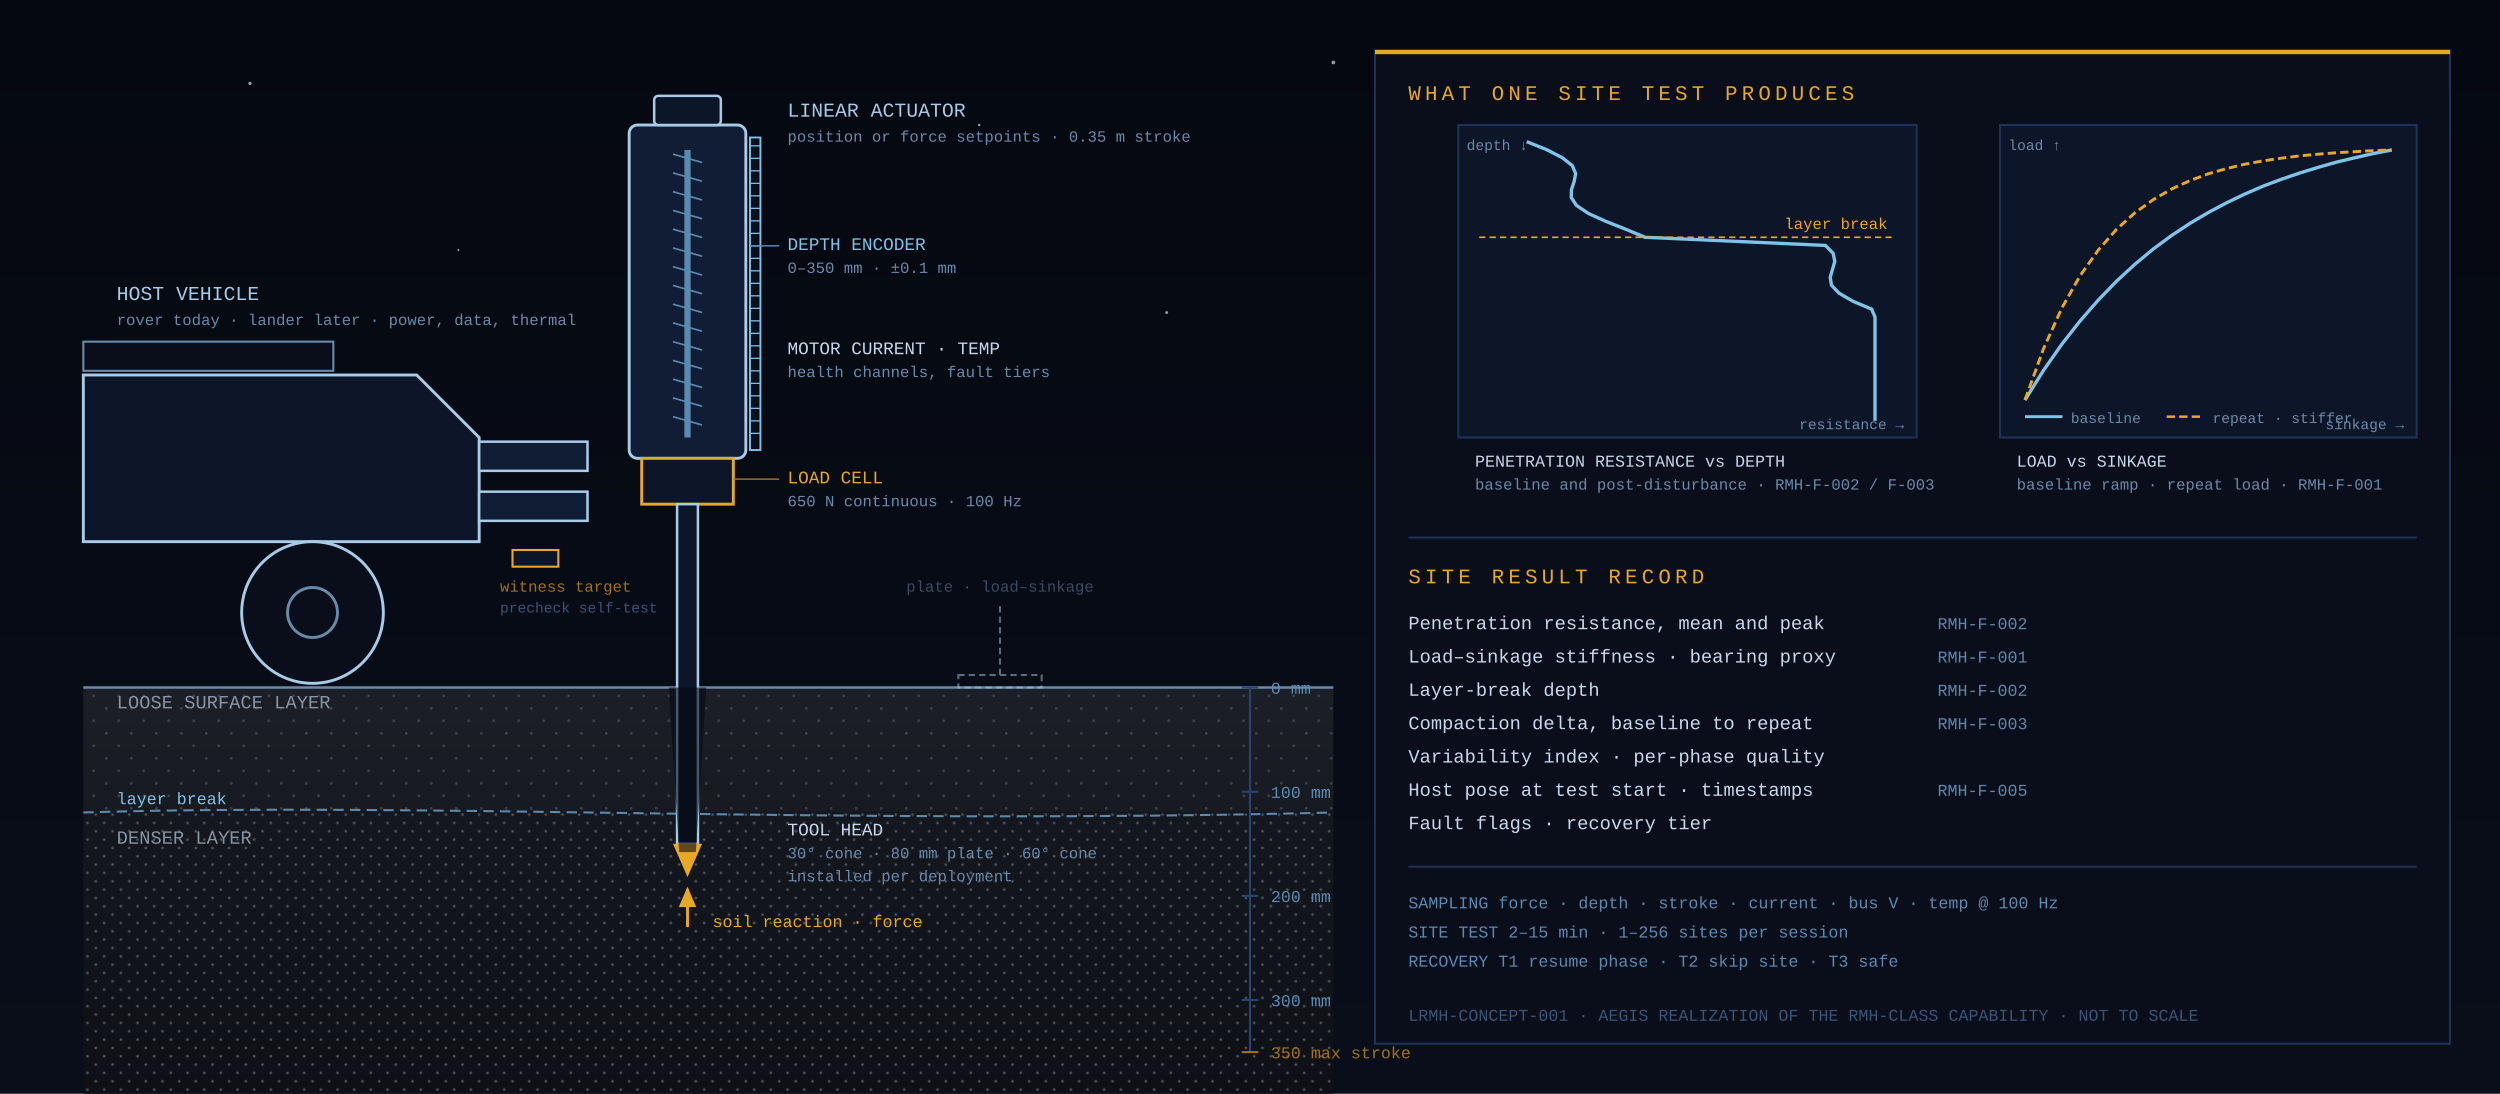
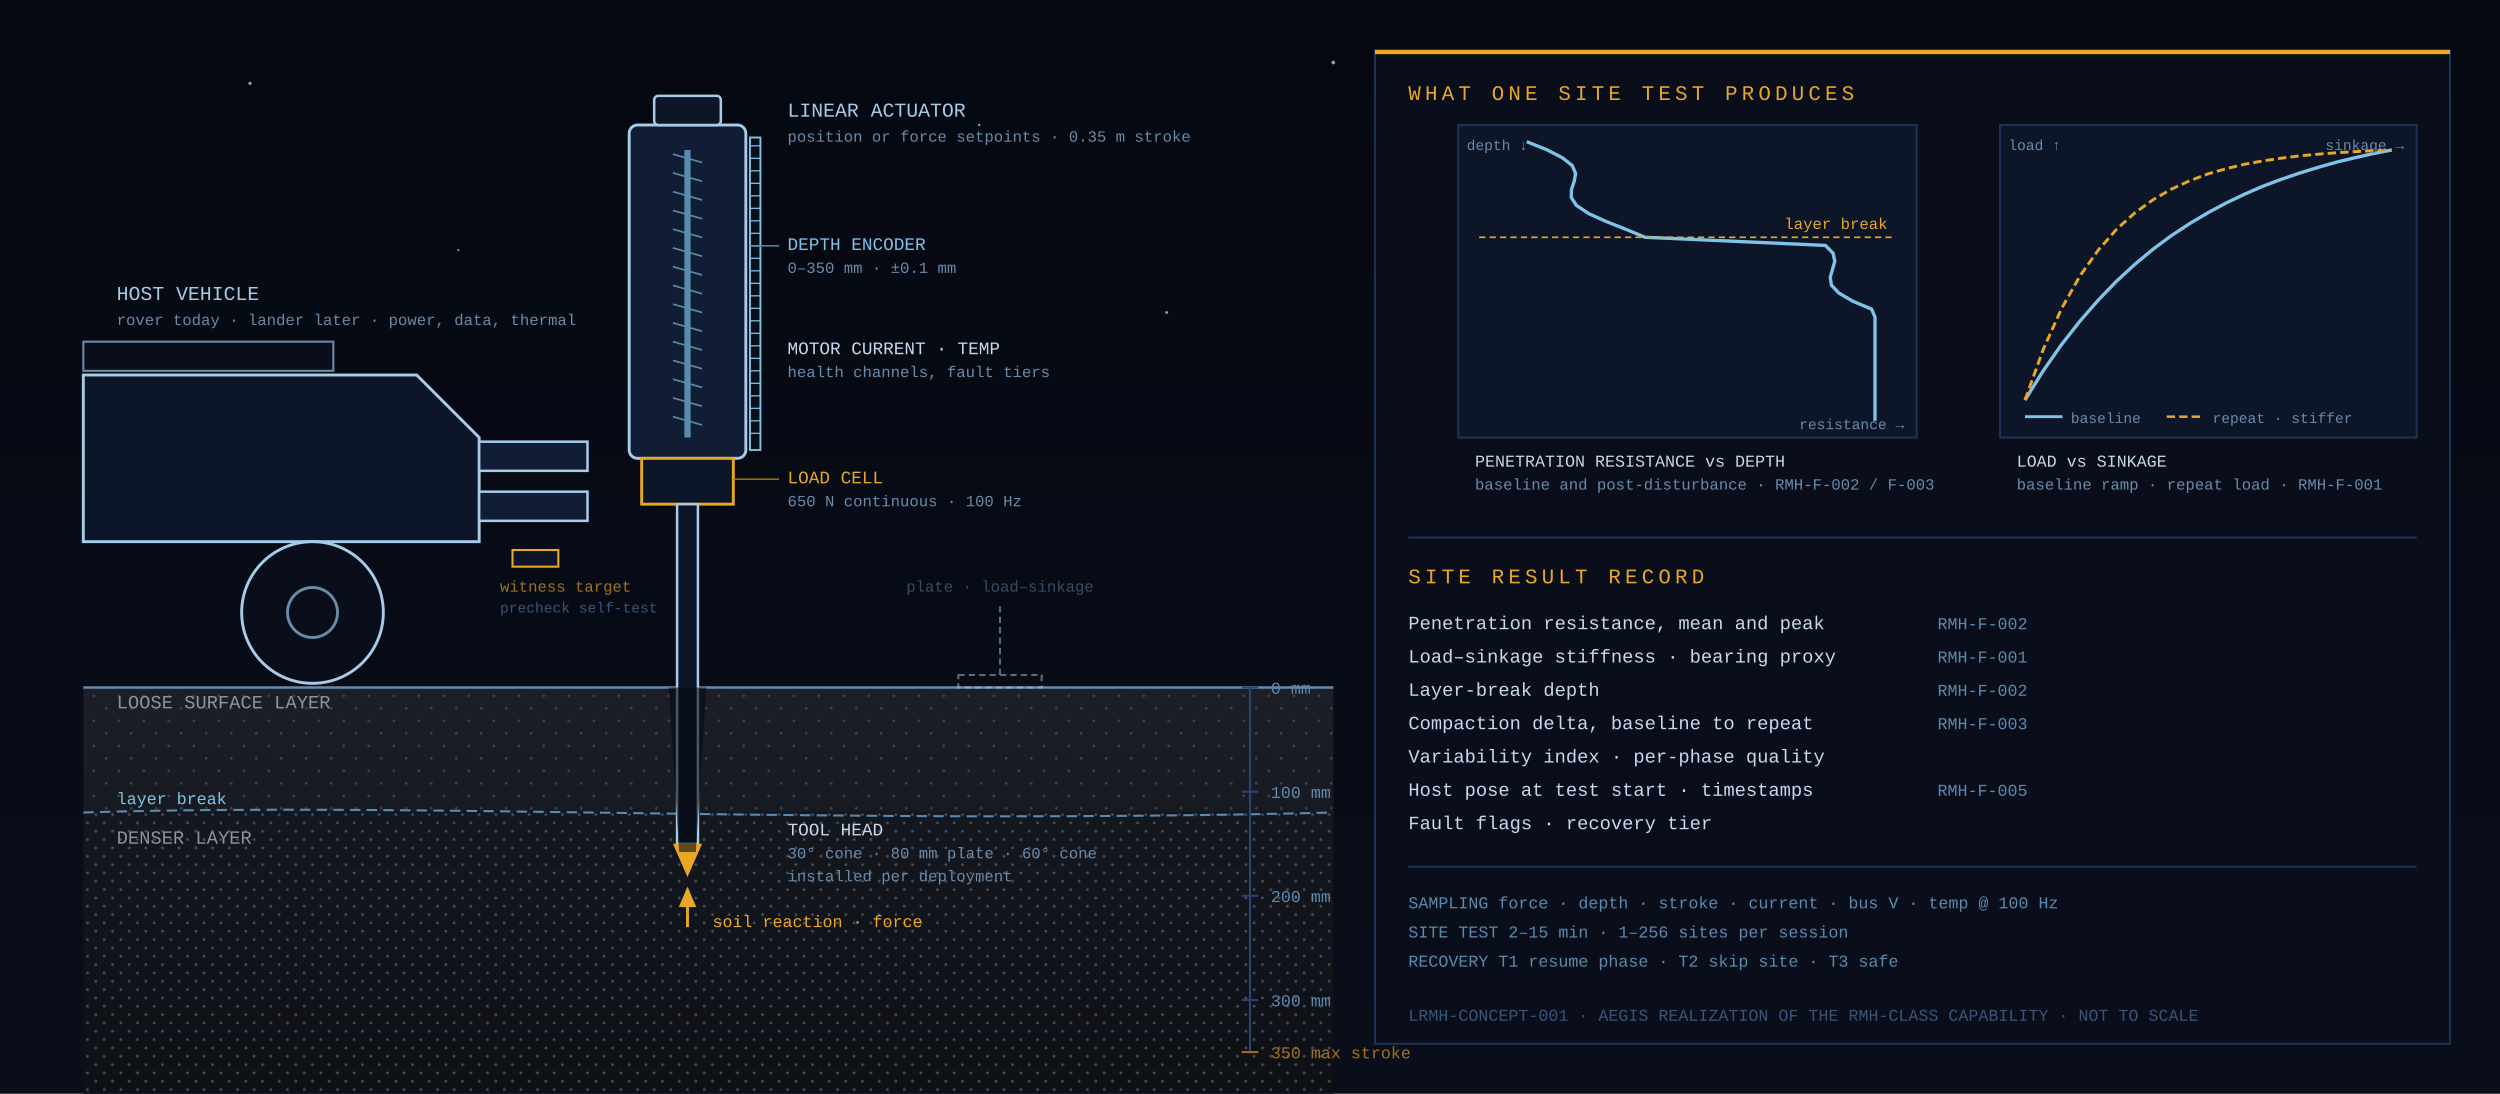
<svg xmlns="http://www.w3.org/2000/svg" viewBox="0 0 1200 525" width="1200" height="525" font-family="'Share Tech Mono', 'Courier New', monospace" role="img" aria-labelledby="t d">
  <defs>
    <linearGradient id="sky" x1="0" y1="0" x2="0" y2="1">
      <stop offset="0%" stop-color="#050810" />
      <stop offset="100%" stop-color="#090e1a" />
    </linearGradient>
    <linearGradient id="loose" x1="0" y1="0" x2="0" y2="1">
      <stop offset="0%" stop-color="#1c1f27" />
      <stop offset="100%" stop-color="#171a21" />
    </linearGradient>
    <linearGradient id="dense" x1="0" y1="0" x2="0" y2="1">
      <stop offset="0%" stop-color="#14171e" />
      <stop offset="100%" stop-color="#0e1016" />
    </linearGradient>
    <pattern id="stip" width="12" height="12" patternUnits="userSpaceOnUse">
      <circle cx="3" cy="4" r="0.7" fill="#3a3f4a" />
      <circle cx="9" cy="10" r="0.7" fill="#3a3f4a" />
    </pattern>
    <pattern id="stipd" width="8" height="8" patternUnits="userSpaceOnUse">
      <circle cx="2" cy="3" r="0.7" fill="#454b58" />
      <circle cx="6" cy="7" r="0.7" fill="#454b58" />
    </pattern>
    <marker id="arr" markerWidth="8" markerHeight="8" refX="6" refY="4" orient="auto">
      <path d="M0,1 L7,4 L0,7 Z" fill="#e8a825" />
    </marker>
    <marker id="arrd" markerWidth="8" markerHeight="8" refX="6" refY="4" orient="auto">
      <path d="M0,1 L7,4 L0,7 Z" fill="#6a8aaa" />
    </marker>
  </defs>
  <rect width="1200" height="525" fill="url(#sky)" />
  <g opacity="0.6" fill="#fff">
    <circle cx="120" cy="40" r="0.8" />
    <circle cx="470" cy="60" r="0.6" />
    <circle cx="560" cy="150" r="0.7" />
    <circle cx="640" cy="30" r="0.9" />
    <circle cx="220" cy="120" r="0.5" />
  </g>
  <rect x="40" y="330" width="600" height="60.0" fill="url(#loose)" />
  <rect x="40" y="330" width="600" height="60.0" fill="url(#stip)" />
  <rect x="40" y="390.0" width="600" height="135.0" fill="url(#dense)" />
  <rect x="40" y="390.0" width="600" height="135.0" fill="url(#stipd)" />
  <line x1="40" y1="330" x2="640" y2="330" stroke="#6a8aaa" stroke-width="1.2" />
  <path d="M40,390.0 C200,385.0 400,396.0 640,390.0" fill="none" stroke="#5a8ab0" stroke-width="1" stroke-dasharray="5 3" />
  <text x="56" y="340.0" font-size="9" fill="#8a94a3">LOOSE SURFACE LAYER</text>
  <text x="56" y="405.0" font-size="9" fill="#8a94a3">DENSER LAYER</text>
  <text x="56" y="386.0" font-size="8" fill="#7fc4e8">layer break</text>
  <line x1="600" y1="330" x2="600" y2="505.0" stroke="#2a4470" />
  <line x1="596" y1="330.0" x2="604" y2="330.0" stroke="#2a4470" />
  <text x="610" y="333.0" font-size="8" fill="#5a8ab0">0 mm</text>
  <line x1="596" y1="380.0" x2="604" y2="380.0" stroke="#2a4470" />
  <text x="610" y="383.0" font-size="8" fill="#5a8ab0">100 mm</text>
  <line x1="596" y1="430.0" x2="604" y2="430.0" stroke="#2a4470" />
  <text x="610" y="433.0" font-size="8" fill="#5a8ab0">200 mm</text>
  <line x1="596" y1="480.0" x2="604" y2="480.0" stroke="#2a4470" />
  <text x="610" y="483.0" font-size="8" fill="#5a8ab0">300 mm</text>
  <line x1="596" y1="505.0" x2="604" y2="505.0" stroke="#a0721a" />
  <text x="610" y="508.0" font-size="8" fill="#a0721a">350 max stroke</text>
  <g stroke="#a8cce8" fill="#0d1528" stroke-width="1.4">
    <path d="M40,180 L200,180 L230,210 L230,260 L40,260 Z" />
    <circle cx="150" cy="294" r="34" fill="#090e1a" />
    <circle cx="150" cy="294" r="12" fill="none" stroke="#6a8aaa" />
    <rect x="40" y="164" width="120" height="14" fill="#090e1a" stroke="#6a8aaa" stroke-width="1" />
  </g>
  <text x="56" y="144" font-size="9.5" fill="#a8cce8">HOST VEHICLE</text>
  <text x="56" y="156" font-size="7.5" fill="#6a8aaa">rover today · lander later · power, data, thermal</text>
  <path d="M230,212 L282,212 L282,226 L230,226 Z" fill="#111d35" stroke="#a8cce8" stroke-width="1.2" />
  <path d="M230,236 L282,236 L282,250 L230,250 Z" fill="#111d35" stroke="#a8cce8" stroke-width="1.2" />
  <rect x="246" y="264" width="22" height="8" fill="#0d1528" stroke="#e8a825" stroke-width="1" />
  <text x="240" y="284" font-size="7.5" fill="#a0721a">witness target</text>
  <text x="240" y="294" font-size="7" fill="#3a5478">precheck self-test</text>
  <g>
    <rect x="302" y="60" width="56" height="160" rx="4" fill="#111d35" stroke="#a8cce8" stroke-width="1.4" />
    <rect x="314" y="46" width="32" height="14" rx="2" fill="#0d1528" stroke="#a8cce8" stroke-width="1.2" />
    <line x1="330" y1="72" x2="330" y2="210" stroke="#5a8ab0" stroke-width="3" />
    <line x1="323" y1="74" x2="337" y2="78" stroke="#5a8ab0" stroke-width="0.8" />
    <line x1="323" y1="83" x2="337" y2="87" stroke="#5a8ab0" stroke-width="0.8" />
    <line x1="323" y1="92" x2="337" y2="96" stroke="#5a8ab0" stroke-width="0.8" />
    <line x1="323" y1="101" x2="337" y2="105" stroke="#5a8ab0" stroke-width="0.8" />
    <line x1="323" y1="110" x2="337" y2="114" stroke="#5a8ab0" stroke-width="0.8" />
    <line x1="323" y1="119" x2="337" y2="123" stroke="#5a8ab0" stroke-width="0.8" />
    <line x1="323" y1="128" x2="337" y2="132" stroke="#5a8ab0" stroke-width="0.8" />
    <line x1="323" y1="137" x2="337" y2="141" stroke="#5a8ab0" stroke-width="0.8" />
    <line x1="323" y1="146" x2="337" y2="150" stroke="#5a8ab0" stroke-width="0.8" />
    <line x1="323" y1="155" x2="337" y2="159" stroke="#5a8ab0" stroke-width="0.8" />
    <line x1="323" y1="164" x2="337" y2="168" stroke="#5a8ab0" stroke-width="0.8" />
    <line x1="323" y1="173" x2="337" y2="177" stroke="#5a8ab0" stroke-width="0.8" />
    <line x1="323" y1="182" x2="337" y2="186" stroke="#5a8ab0" stroke-width="0.8" />
    <line x1="323" y1="191" x2="337" y2="195" stroke="#5a8ab0" stroke-width="0.8" />
    <line x1="323" y1="200" x2="337" y2="204" stroke="#5a8ab0" stroke-width="0.8" />
    <rect x="308" y="220" width="44" height="22" fill="#0d1528" stroke="#e8a825" stroke-width="1.4" />
    <rect x="360" y="66" width="5" height="150" fill="#090e1a" stroke="#7fc4e8" stroke-width="0.9" />
    <line x1="360" y1="70" x2="365" y2="70" stroke="#7fc4e8" stroke-width="0.6" />
    <line x1="360" y1="76" x2="365" y2="76" stroke="#7fc4e8" stroke-width="0.6" />
    <line x1="360" y1="82" x2="365" y2="82" stroke="#7fc4e8" stroke-width="0.6" />
    <line x1="360" y1="88" x2="365" y2="88" stroke="#7fc4e8" stroke-width="0.6" />
    <line x1="360" y1="94" x2="365" y2="94" stroke="#7fc4e8" stroke-width="0.6" />
    <line x1="360" y1="100" x2="365" y2="100" stroke="#7fc4e8" stroke-width="0.6" />
    <line x1="360" y1="106" x2="365" y2="106" stroke="#7fc4e8" stroke-width="0.6" />
    <line x1="360" y1="112" x2="365" y2="112" stroke="#7fc4e8" stroke-width="0.6" />
    <line x1="360" y1="118" x2="365" y2="118" stroke="#7fc4e8" stroke-width="0.6" />
    <line x1="360" y1="124" x2="365" y2="124" stroke="#7fc4e8" stroke-width="0.6" />
    <line x1="360" y1="130" x2="365" y2="130" stroke="#7fc4e8" stroke-width="0.6" />
    <line x1="360" y1="136" x2="365" y2="136" stroke="#7fc4e8" stroke-width="0.6" />
    <line x1="360" y1="142" x2="365" y2="142" stroke="#7fc4e8" stroke-width="0.6" />
    <line x1="360" y1="148" x2="365" y2="148" stroke="#7fc4e8" stroke-width="0.6" />
    <line x1="360" y1="154" x2="365" y2="154" stroke="#7fc4e8" stroke-width="0.6" />
    <line x1="360" y1="160" x2="365" y2="160" stroke="#7fc4e8" stroke-width="0.6" />
    <line x1="360" y1="166" x2="365" y2="166" stroke="#7fc4e8" stroke-width="0.6" />
    <line x1="360" y1="172" x2="365" y2="172" stroke="#7fc4e8" stroke-width="0.6" />
    <line x1="360" y1="178" x2="365" y2="178" stroke="#7fc4e8" stroke-width="0.6" />
    <line x1="360" y1="184" x2="365" y2="184" stroke="#7fc4e8" stroke-width="0.6" />
    <line x1="360" y1="190" x2="365" y2="190" stroke="#7fc4e8" stroke-width="0.6" />
    <line x1="360" y1="196" x2="365" y2="196" stroke="#7fc4e8" stroke-width="0.6" />
    <line x1="360" y1="202" x2="365" y2="202" stroke="#7fc4e8" stroke-width="0.6" />
    <line x1="360" y1="208" x2="365" y2="208" stroke="#7fc4e8" stroke-width="0.6" />
    <rect x="325" y="242" width="10" height="163.0" fill="#0d1528" stroke="#a8cce8" stroke-width="1.2" />
    <path d="M323,405.0 L330,421.0 L337,405.0 Z" fill="#e8a825" />
    <path d="M321,330 L326,409.0 L334,409.0 L339,330 Z" fill="#050810" opacity="0.6" />
  </g>
  <line x1="330" y1="445.0" x2="330" y2="427.0" stroke="#e8a825" stroke-width="1.4" marker-end="url(#arr)" />
  <text x="342" y="445.0" font-size="8" fill="#e8a825">soil reaction · force</text>
  <g font-size="8.5" fill="#c8d8ec">
    <text x="378" y="56" fill="#a8cce8" font-size="9.5">LINEAR ACTUATOR</text>
    <text x="378" y="68" font-size="7.5" fill="#6a8aaa">position or force setpoints · 0.35 m stroke</text>
    <text x="378" y="120" fill="#7fc4e8">DEPTH ENCODER</text>
    <text x="378" y="131" font-size="7.5" fill="#6a8aaa">0–350 mm · ±0.1 mm</text>
    <text x="378" y="170" fill="#c8d8ec">MOTOR CURRENT · TEMP</text>
    <text x="378" y="181" font-size="7.5" fill="#6a8aaa">health channels, fault tiers</text>
    <text x="378" y="232" fill="#e8a825">LOAD CELL</text>
    <text x="378" y="243" font-size="7.5" fill="#6a8aaa">650 N continuous · 100 Hz</text>
    <text x="378" y="401.0" fill="#c8d8ec">TOOL HEAD</text>
    <text x="378" y="412.0" font-size="7.5" fill="#6a8aaa">30° cone · 80 mm plate · 60° cone</text>
    <text x="378" y="423.0" font-size="7.5" fill="#6a8aaa">installed per deployment</text>
  </g>
  <line x1="360" y1="118" x2="374" y2="118" stroke="#5a8ab0" stroke-width="0.7" />
  <line x1="352" y1="230" x2="374" y2="230" stroke="#a0721a" stroke-width="0.7" />
  <g opacity="0.5">
    <rect x="460" y="324" width="40" height="6" fill="none" stroke="#a8cce8" stroke-width="1" stroke-dasharray="3 2" />
    <line x1="480" y1="324" x2="480" y2="290" stroke="#a8cce8" stroke-width="1" stroke-dasharray="3 2" />
    <text x="480" y="284" text-anchor="middle" font-size="7.5" fill="#6a8aaa">plate · load–sinkage</text>
  </g>
  <rect x="660" y="24" width="516" height="477" fill="#090e1a" stroke="#1e3158" />
  <rect x="660" y="24" width="516" height="2" fill="#e8a825" />
  <text x="676" y="48" font-size="10" fill="#e8a825" letter-spacing="2">WHAT ONE SITE TEST PRODUCES</text>
  <rect x="700" y="60" width="220" height="150" fill="#0d1528" stroke="#1e3158" />
  <path d="M732.8,68.0 L742.3,71.8 L749.9,75.7 L754.7,79.5 L756.3,83.3 L755.6,87.1 L754.3,91.0 L754.2,94.8 L756.7,98.6 L762.5,102.5 L770.9,106.3 L780.5,110.1 L789.6,113.9 L876.2,117.8 L879.9,121.6 L880.7,125.4 L879.6,129.3 L878.5,133.1 L879.1,136.9 L882.7,140.7 L889.4,144.6 L898.4,148.4 L900.0,152.2 L900.0,156.1 L900.0,159.9 L900.0,163.7 L900.0,167.5 L900.0,171.4 L900.0,175.2 L900.0,179.0 L900.0,182.9 L900.0,186.7 L900.0,190.5 L900.0,194.3 L900.0,198.2 L900.0,202.0" fill="none" stroke="#7fc4e8" stroke-width="1.6" />
  <line x1="710" y1="113.9" x2="910" y2="113.9" stroke="#e8a825" stroke-width="0.8" stroke-dasharray="3 2" />
  <text x="906" y="109.9" text-anchor="end" font-size="7.5" fill="#e8a825">layer break</text>
  <text x="708" y="224" font-size="8" fill="#c8d8ec">PENETRATION RESISTANCE vs DEPTH</text>
  <text x="708" y="235" font-size="7.5" fill="#6a8aaa">baseline and post-disturbance · RMH-F-002 / F-003</text>
  <text x="914" y="206" text-anchor="end" font-size="7" fill="#6a8aaa">resistance →</text>
  <text x="704" y="72" font-size="7" fill="#6a8aaa">depth ↓</text>
  <rect x="960" y="60" width="200" height="150" fill="#0d1528" stroke="#1e3158" />
  <path d="M972.0,192.0 L980.8,177.9 L989.6,165.3 L998.4,154.1 L1007.2,144.0 L1016.0,134.9 L1024.8,126.8 L1033.6,119.5 L1042.4,113.0 L1051.2,107.2 L1060.0,102.0 L1068.8,97.3 L1077.6,93.1 L1086.4,89.3 L1095.2,86.0 L1104.0,83.0 L1112.8,80.3 L1121.6,77.8 L1130.4,75.7 L1139.2,73.7 L1148.0,72.0" fill="none" stroke="#7fc4e8" stroke-width="1.6" />
  <path d="M972.0,192.0 L980.8,167.6 L989.6,148.0 L998.4,132.4 L1007.2,120.0 L1016.0,110.0 L1024.8,102.1 L1033.6,95.8 L1042.4,90.7 L1051.2,86.7 L1060.0,83.4 L1068.8,80.9 L1077.6,78.8 L1086.4,77.2 L1095.2,75.9 L1104.0,74.8 L1112.8,74.0 L1121.6,73.3 L1130.4,72.8 L1139.2,72.3 L1148.0,72.0" fill="none" stroke="#e8a825" stroke-width="1.4" stroke-dasharray="4 2" />
  <text x="968" y="224" font-size="8" fill="#c8d8ec">LOAD vs SINKAGE</text>
  <text x="968" y="235" font-size="7.5" fill="#6a8aaa">baseline ramp · repeat load · RMH-F-001</text>
-   <text x="1154" y="206" text-anchor="end" font-size="7" fill="#6a8aaa">sinkage →</text>
+   <text x="1154" y="72" text-anchor="end" font-size="7" fill="#6a8aaa">sinkage →</text>
  <text x="964" y="72" font-size="7" fill="#6a8aaa">load ↑</text>
  <line x1="972" y1="200" x2="990" y2="200" stroke="#7fc4e8" stroke-width="1.4" />
  <text x="994" y="203" font-size="7" fill="#6a8aaa">baseline</text>
  <line x1="1040" y1="200" x2="1058" y2="200" stroke="#e8a825" stroke-width="1.2" stroke-dasharray="4 2" />
  <text x="1062" y="203" font-size="7" fill="#6a8aaa">repeat · stiffer</text>
  <line x1="676" y1="258" x2="1160" y2="258" stroke="#1e3158" />
  <text x="676" y="280" font-size="10" fill="#e8a825" letter-spacing="2">SITE RESULT RECORD</text>
  <g font-size="9" fill="#c8d8ec">
    <text x="676" y="302">Penetration resistance, mean and peak</text>
    <text x="676" y="318">Load–sinkage stiffness · bearing proxy</text>
    <text x="676" y="334">Layer-break depth</text>
    <text x="676" y="350">Compaction delta, baseline to repeat</text>
    <text x="676" y="366">Variability index · per-phase quality</text>
    <text x="676" y="382">Host pose at test start · timestamps</text>
    <text x="676" y="398">Fault flags · recovery tier</text>
  </g>
  <g font-size="8" fill="#5a8ab0">
    <text x="930" y="302">RMH-F-002</text>
    <text x="930" y="318">RMH-F-001</text>
    <text x="930" y="334">RMH-F-002</text>
    <text x="930" y="350">RMH-F-003</text>
    <text x="930" y="382">RMH-F-005</text>
  </g>
  <line x1="676" y1="416" x2="1160" y2="416" stroke="#1e3158" />
  <g font-size="8" fill="#5a8ab0">
    <text x="676" y="436">SAMPLING  force · depth · stroke · current · bus V · temp @ 100 Hz</text>
    <text x="676" y="450">SITE TEST 2–15 min · 1–256 sites per session</text>
    <text x="676" y="464">RECOVERY  T1 resume phase · T2 skip site · T3 safe</text>
  </g>
  <text x="676" y="490" font-size="8" fill="#3a5478">LRMH-CONCEPT-001 · AEGIS REALIZATION OF THE RMH-CLASS CAPABILITY · NOT TO SCALE</text>
</svg>
